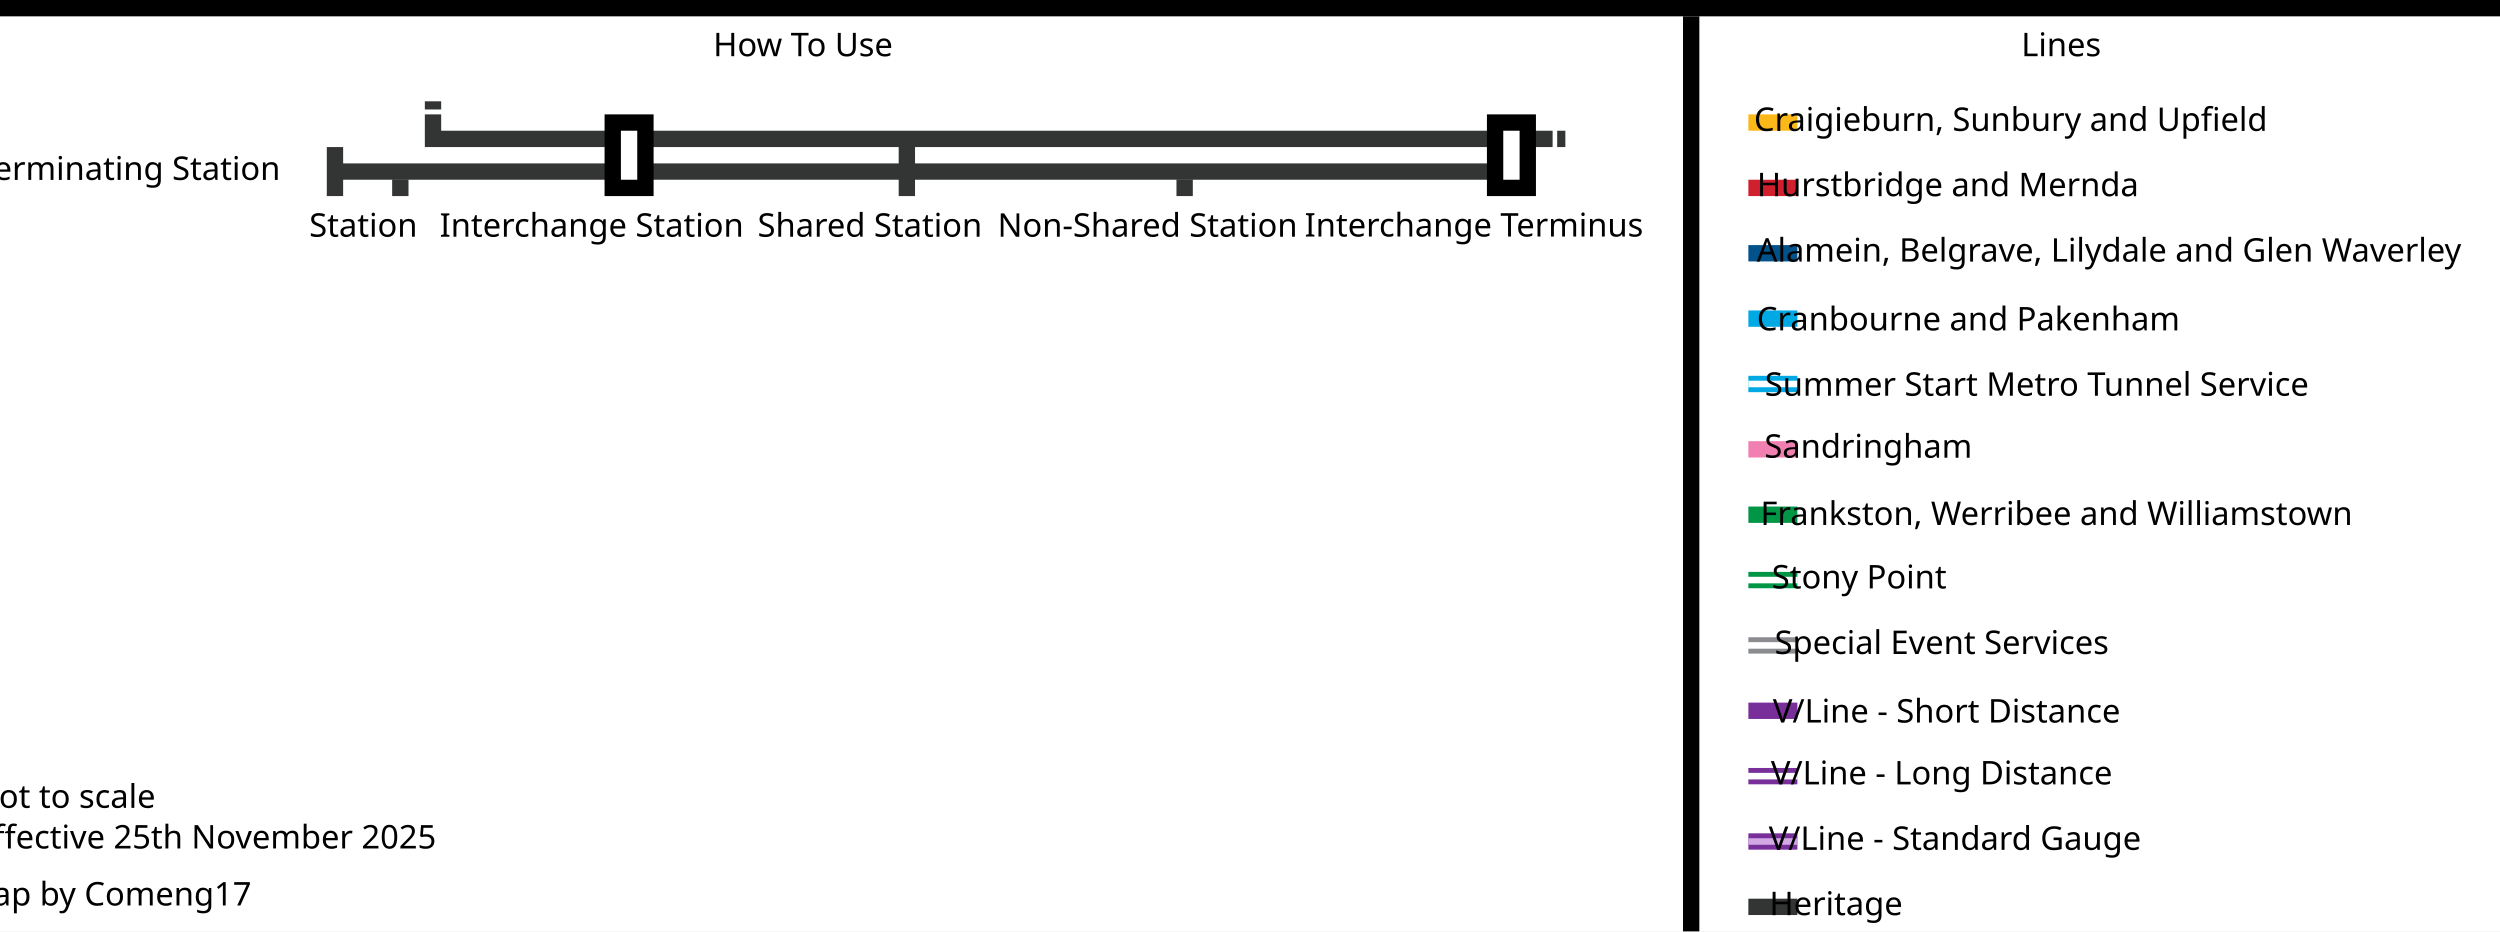
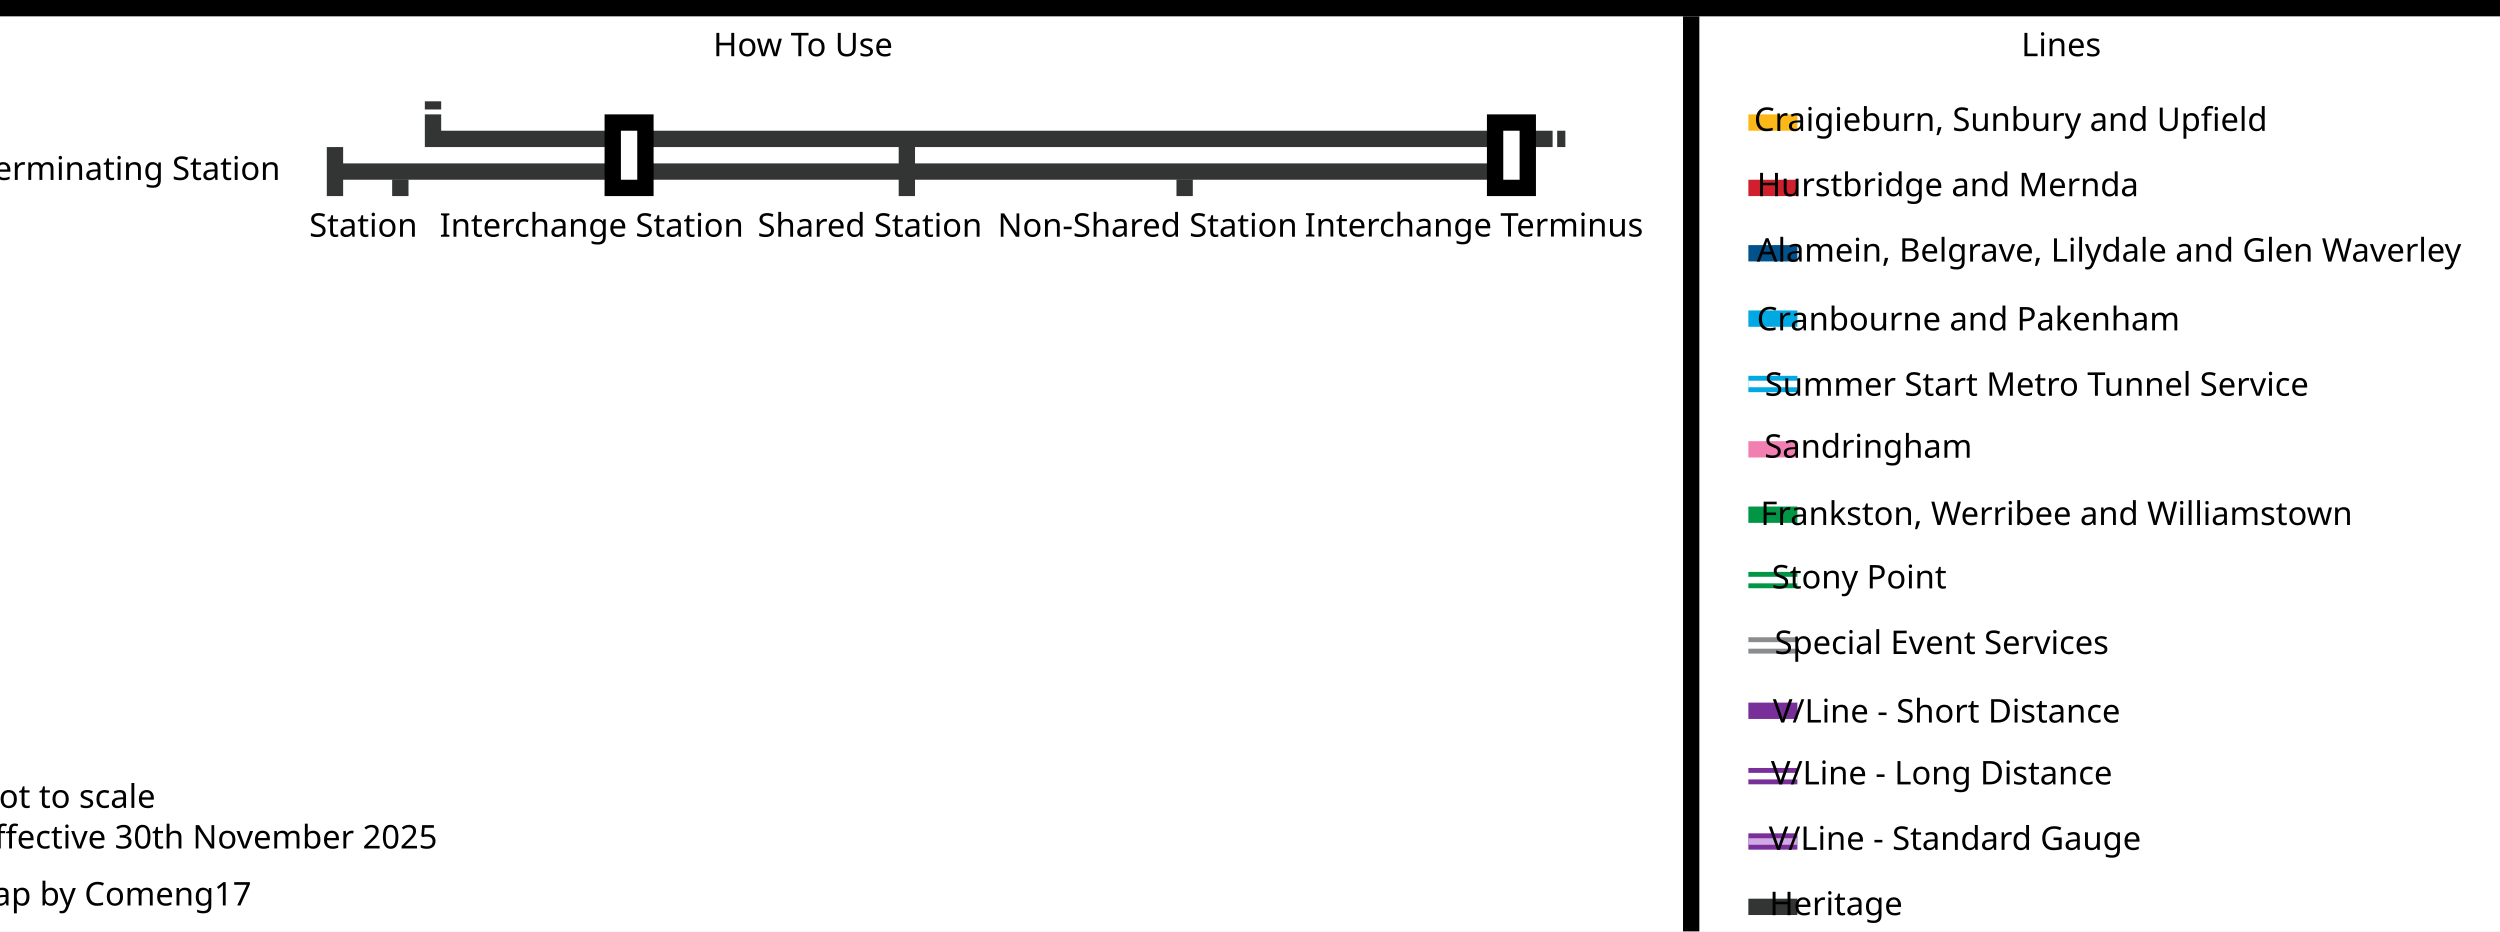
<svg xmlns="http://www.w3.org/2000/svg" width="7650" height="2850" viewBox="0 0 2024.063 754.062" version="1.1" id="svg5" xml:space="preserve">
  <defs id="defs2" />
  <g id="layer1" transform="translate(3333.75,1957.917)">
    <g id="g411">
      <rect style="display:inline;fill:#000000;fill-opacity:1;stroke-width:586.547;stroke-linecap:square" id="rect398" width="1362.604" height="687.917" x="-3333.75" y="-1944.688" />
      <rect style="display:inline;fill:#000000;fill-opacity:1;stroke-width:404.558;stroke-linecap:square" id="rect413" width="648.229" height="687.917" x="-1957.917" y="-1944.688" />
    </g>
    <rect style="fill:#ffffff;fill-opacity:1;stroke-width:2140.51;stroke-linecap:square" id="rect593" width="2024.062" height="754.063" x="-3333.75" y="-1957.917" />
    <g id="g2342" style="display:inline" transform="matrix(0.1,0,0,0.1443272,-3320.521,-1944.688)">
      <rect style="fill:#000000;fill-opacity:1;stroke-width:499.232;stroke-linecap:square" id="rect2331" width="132.292" height="5133.012" x="13493.75" y="-3.0908076e-14" />
      <rect style="fill:#000000;fill-opacity:1;stroke-width:825.189;stroke-linecap:square" id="rect9896" width="20240.625" height="91.661" x="-132.292" y="-91.661" />
      <g id="g9906" transform="matrix(1,0,0,0.8199644,198.4378,0)" />
    </g>
    <g id="g7930" transform="matrix(0.1,0,0,0.1183432,-2394.479,-1944.688)">
      <g id="g7933" transform="translate(0,223.5726)">
        <rect style="fill:#333434;fill-opacity:1;stroke:none;stroke-width:22.396;stroke-linecap:square;stroke-dasharray:none;stroke-opacity:1" id="rect10348" width="111.786" height="396.875" x="-5924.681" y="4762.498" transform="rotate(-90)" />
        <g id="g8011" transform="matrix(6,0,0,1,-114458.76,-7266.121)">
          <rect style="fill:#782f9a;fill-opacity:1;stroke:none;stroke-width:0.963;stroke-linecap:square;stroke-dasharray:none;stroke-opacity:1" id="rect8003" width="6.615" height="12.404" x="-1346.729" y="-181.101" transform="matrix(10,0,0,9.011836,33337.5,14263.924)" />
          <rect style="fill:#d2a9e5;fill-opacity:1;stroke:none;stroke-width:0.606;stroke-linecap:square;stroke-dasharray:none;stroke-opacity:1" id="rect8005" width="6.545" height="4.962" x="-1346.729" y="-177.38" transform="matrix(10,0,0,9.011836,33337.5,14263.924)" />
        </g>
        <g id="g7978" transform="matrix(0,-0.845,1.183432,0,-13451.417,17326.899)">
          <rect style="fill:#782f9a;fill-opacity:1;stroke:none;stroke-width:22.396;stroke-linecap:square;stroke-dasharray:none;stroke-opacity:1" id="rect7970" width="132.292" height="335.359" x="14552.081" y="15390.761" />
          <rect style="fill:#ffffff;fill-opacity:1;stroke:none;stroke-width:14.259;stroke-linecap:square;stroke-dasharray:none;stroke-opacity:1" id="rect7972" width="52.917" height="339.831" x="14591.769" y="15388.524" />
        </g>
        <rect style="fill:#782f9a;fill-opacity:1;stroke:none;stroke-width:22.396;stroke-linecap:square;stroke-dasharray:none;stroke-opacity:1" id="rect7967" width="111.786" height="396.875" x="-4583.245" y="4762.5" transform="rotate(-90)" />
        <g id="g7990" transform="translate(-25661.939,-7825.053)">
          <rect style="fill:#8a8c8f;fill-opacity:1;stroke:none;stroke-width:22.396;stroke-linecap:square;stroke-dasharray:none;stroke-opacity:1" id="rect7980" width="396.875" height="111.786" x="30424.439" y="11849.365" />
          <rect style="fill:#ffffff;fill-opacity:1;stroke:none;stroke-width:14.259;stroke-linecap:square;stroke-dasharray:none;stroke-opacity:1" id="rect7982" width="402.167" height="44.715" x="30421.793" y="11882.901" />
        </g>
        <g id="g8000" transform="matrix(0,-0.845,1.183432,0,-34790.063,38566.329)">
          <rect style="fill:#009645;fill-opacity:1;stroke:none;stroke-width:22.396;stroke-linecap:square;stroke-dasharray:none;stroke-opacity:1" id="rect7992" width="132.292" height="335.359" x="41275" y="33421.918" />
          <rect style="fill:#ffffff;fill-opacity:1;stroke:none;stroke-width:14.259;stroke-linecap:square;stroke-dasharray:none;stroke-opacity:1" id="rect7994" width="52.917" height="339.831" x="41314.688" y="33419.68" />
        </g>
        <rect style="fill:#009645;fill-opacity:1;stroke:none;stroke-width:22.396;stroke-linecap:square;stroke-dasharray:none;stroke-opacity:1" id="rect7961" width="396.875" height="111.786" x="4762.5" y="3130.021" />
        <rect style="fill:#f17fb1;fill-opacity:1;stroke:none;stroke-width:22.396;stroke-linecap:square;stroke-dasharray:none;stroke-opacity:1" id="rect7964" width="396.875" height="111.786" x="4762.5" y="2682.874" />
        <g id="g1">
          <rect style="fill:#00a8e4;fill-opacity:1;stroke:none;stroke-width:22.396;stroke-linecap:square;stroke-dasharray:none;stroke-opacity:1" id="rect7958-9" width="396.875" height="111.786" x="4762.498" y="2235.729" />
          <rect style="fill:#ffffff;fill-opacity:1;stroke:none;stroke-width:14.259;stroke-linecap:square;stroke-dasharray:none;stroke-opacity:1" id="rect7994-9" width="44.715" height="402.167" x="-2313.979" y="4762.498" transform="rotate(-90)" />
        </g>
        <rect style="fill:#00a8e4;fill-opacity:1;stroke:none;stroke-width:22.396;stroke-linecap:square;stroke-dasharray:none;stroke-opacity:1" id="rect7958" width="396.875" height="111.786" x="4762.498" y="1788.583" />
        <rect style="fill:#01518a;fill-opacity:1;stroke:none;stroke-width:22.396;stroke-linecap:square;stroke-dasharray:none;stroke-opacity:1" id="rect7955" width="396.875" height="111.786" x="-5159.374" y="1341.438" transform="scale(-1,1)" />
        <rect style="display:inline;fill:#d0202e;fill-opacity:1;stroke:none;stroke-width:22.396;stroke-linecap:square;stroke-dasharray:none;stroke-opacity:1" id="rect7951" width="396.875" height="111.786" x="-5159.375" y="894.292" transform="scale(-1,1)" />
        <rect style="fill:#fcb818;fill-opacity:1;stroke:none;stroke-width:22.396;stroke-linecap:square;stroke-dasharray:none;stroke-opacity:1" id="rect7926" width="111.786" height="396.875" x="447.146" y="4762.5" transform="matrix(0,1,1,0,0,0)" />
      </g>
      <g id="g9528" transform="translate(0,223.5726)">
        <text xml:space="preserve" style="font-size:243.215px;font-family:'Book Antiqua';-inkscape-font-specification:'Book Antiqua';text-align:center;text-anchor:middle;fill:#00a8e4;fill-opacity:1;stroke:none;stroke-width:164.781;stroke-linecap:square;stroke-dasharray:none;stroke-opacity:1" x="5315.224" y="6445.935" id="text11337" transform="scale(1.087857,0.9192388)">
          <tspan style="font-style:normal;font-variant:normal;font-weight:normal;font-stretch:normal;font-size:243.215px;font-family:'Network Sans 2019';-inkscape-font-specification:'Network Sans 2019, ';fill:#000000;fill-opacity:1;stroke-width:164.781" x="5315.224" y="6445.935" id="tspan11335">Heritage</tspan>
        </text>
        <text xml:space="preserve" style="font-size:243.215px;font-family:'Book Antiqua';-inkscape-font-specification:'Book Antiqua';text-align:center;text-anchor:middle;fill:#00a8e4;fill-opacity:1;stroke:none;stroke-width:164.781;stroke-linecap:square;stroke-dasharray:none;stroke-opacity:1" x="6199.678" y="5960.235" id="text9520-4-3" transform="scale(1.087857,0.9192388)">
          <tspan style="font-style:normal;font-variant:normal;font-weight:normal;font-stretch:normal;font-size:243.215px;font-family:'Network Sans 2019';-inkscape-font-specification:'Network Sans 2019, ';fill:#000000;fill-opacity:1;stroke-width:164.781" x="6199.678" y="5960.235" id="tspan9563-6">V/Line - Standard Gauge</tspan>
        </text>
        <text xml:space="preserve" style="font-size:243.215px;font-family:'Book Antiqua';-inkscape-font-specification:'Book Antiqua';text-align:center;text-anchor:middle;fill:#00a8e4;fill-opacity:1;stroke:none;stroke-width:164.781;stroke-linecap:square;stroke-dasharray:none;stroke-opacity:1" x="6100.933" y="5473.074" id="text9520-4-3-2" transform="scale(1.087857,0.9192388)">
          <tspan style="font-style:normal;font-variant:normal;font-weight:normal;font-stretch:normal;font-size:243.215px;font-family:'Network Sans 2019';-inkscape-font-specification:'Network Sans 2019, ';fill:#000000;fill-opacity:1;stroke-width:164.781" x="6100.933" y="5473.074" id="tspan9563-6-7">V/Line - Long Distance</tspan>
        </text>
        <text xml:space="preserve" style="font-size:243.215px;font-family:'Book Antiqua';-inkscape-font-specification:'Book Antiqua';text-align:center;text-anchor:middle;fill:#00a8e4;fill-opacity:1;stroke:none;stroke-width:164.781;stroke-linecap:square;stroke-dasharray:none;stroke-opacity:1" x="6137.901" y="5012.668" id="text9520-4-3-2-8" transform="scale(1.087857,0.9192388)">
          <tspan style="font-style:normal;font-variant:normal;font-weight:normal;font-stretch:normal;font-size:243.215px;font-family:'Network Sans 2019';-inkscape-font-specification:'Network Sans 2019, ';fill:#000000;fill-opacity:1;stroke-width:164.781" x="6137.901" y="5012.668" id="tspan9563-6-7-8">V/Line - Short Distance</tspan>
        </text>
        <text xml:space="preserve" style="font-size:243.215px;font-family:'Book Antiqua';-inkscape-font-specification:'Book Antiqua';text-align:center;text-anchor:middle;fill:#00a8e4;fill-opacity:1;stroke:none;stroke-width:164.781;stroke-linecap:square;stroke-dasharray:none;stroke-opacity:1" x="6101.419" y="4502.402" id="text9520-4-3-2-8-4" transform="scale(1.087857,0.9192388)">
          <tspan style="font-style:normal;font-variant:normal;font-weight:normal;font-stretch:normal;font-size:243.215px;font-family:'Network Sans 2019';-inkscape-font-specification:'Network Sans 2019, ';fill:#000000;fill-opacity:1;stroke-width:164.781" x="6101.419" y="4502.402" id="tspan9563-6-7-8-5">Special Event Services</tspan>
        </text>
        <text xml:space="preserve" style="font-size:243.215px;font-family:'Book Antiqua';-inkscape-font-specification:'Book Antiqua';text-align:center;text-anchor:middle;fill:#00a8e4;fill-opacity:1;stroke:none;stroke-width:164.781;stroke-linecap:square;stroke-dasharray:none;stroke-opacity:1" x="5487.301" y="4014.512" id="text9520-4-3-2-8-4-5" transform="scale(1.087857,0.9192388)">
          <tspan style="font-style:normal;font-variant:normal;font-weight:normal;font-stretch:normal;font-size:243.215px;font-family:'Network Sans 2019';-inkscape-font-specification:'Network Sans 2019, ';fill:#000000;fill-opacity:1;stroke-width:164.781" x="5487.301" y="4014.512" id="tspan9563-6-7-8-5-0">Stony Point</tspan>
        </text>
        <text xml:space="preserve" style="font-size:243.215px;font-family:'Book Antiqua';-inkscape-font-specification:'Book Antiqua';text-align:center;text-anchor:middle;fill:#00a8e4;fill-opacity:1;stroke:none;stroke-width:164.781;stroke-linecap:square;stroke-dasharray:none;stroke-opacity:1" x="6955.711" y="3542.31" id="text9520-4-3-2-8-4-5-2" transform="scale(1.087857,0.9192388)">
          <tspan style="font-style:normal;font-variant:normal;font-weight:normal;font-stretch:normal;font-size:243.215px;font-family:'Network Sans 2019';-inkscape-font-specification:'Network Sans 2019, ';fill:#000000;fill-opacity:1;stroke-width:164.781" x="6955.711" y="3542.31" id="tspan9563-6-7-8-5-0-6">Frankston, Werribee and Williamstown</tspan>
        </text>
        <text xml:space="preserve" style="font-size:243.215px;font-family:'Book Antiqua';-inkscape-font-specification:'Book Antiqua';text-align:center;text-anchor:middle;fill:#00a8e4;fill-opacity:1;stroke:none;stroke-width:164.781;stroke-linecap:square;stroke-dasharray:none;stroke-opacity:1" x="5555.158" y="3041.651" id="text9520-4-3-2-8-4-5-2-3" transform="scale(1.087857,0.9192388)">
          <tspan style="font-style:normal;font-variant:normal;font-weight:normal;font-stretch:normal;font-size:243.215px;font-family:'Network Sans 2019';-inkscape-font-specification:'Network Sans 2019, ';fill:#000000;fill-opacity:1;stroke-width:164.781" x="5555.158" y="3041.651" id="tspan9563-6-7-8-5-0-6-2">Sandringham</tspan>
        </text>
        <text xml:space="preserve" style="font-size:243.215px;font-family:'Book Antiqua';-inkscape-font-specification:'Book Antiqua';text-align:center;text-anchor:middle;fill:#00a8e4;fill-opacity:1;stroke:none;stroke-width:164.781;stroke-linecap:square;stroke-dasharray:none;stroke-opacity:1" x="6809.172" y="2580.513" id="text9520-4-3-2-8-4-5-2-3-5-8" transform="scale(1.087857,0.9192388)">
          <tspan style="font-style:normal;font-variant:normal;font-weight:normal;font-stretch:normal;font-size:243.215px;font-family:'Network Sans 2019';-inkscape-font-specification:'Network Sans 2019, ';fill:#000000;fill-opacity:1;stroke-width:164.781" x="6809.172" y="2580.513" id="tspan1">Summer Start Metro Tunnel Service</tspan>
        </text>
        <text xml:space="preserve" style="font-size:243.215px;font-family:'Book Antiqua';-inkscape-font-specification:'Book Antiqua';text-align:center;text-anchor:middle;fill:#00a8e4;fill-opacity:1;stroke:none;stroke-width:164.781;stroke-linecap:square;stroke-dasharray:none;stroke-opacity:1" x="6299.76" y="2094.084" id="text9520-4-3-2-8-4-5-2-3-5" transform="scale(1.087857,0.9192388)">
          <tspan style="font-style:normal;font-variant:normal;font-weight:normal;font-stretch:normal;font-size:243.215px;font-family:'Network Sans 2019';-inkscape-font-specification:'Network Sans 2019, ';fill:#000000;fill-opacity:1;stroke-width:164.781" x="6299.76" y="2094.084" id="tspan9563-6-7-8-5-0-6-2-9">Cranbourne and Pakenham</tspan>
        </text>
        <text xml:space="preserve" style="font-size:243.215px;font-family:'Book Antiqua';-inkscape-font-specification:'Book Antiqua';text-align:center;text-anchor:middle;fill:#00a8e4;fill-opacity:1;stroke:none;stroke-width:164.781;stroke-linecap:square;stroke-dasharray:none;stroke-opacity:1" x="7346.072" y="1582.359" id="text9520-4" transform="scale(1.087857,0.9192388)">
          <tspan style="font-style:normal;font-variant:normal;font-weight:normal;font-stretch:normal;font-size:243.215px;font-family:'Network Sans 2019';-inkscape-font-specification:'Network Sans 2019, ';fill:#000000;fill-opacity:1;stroke-width:164.781" x="7346.072" y="1582.359" id="tspan9563">Alamein, Belgrave, Lilydale and Glen Waverley</tspan>
        </text>
        <text xml:space="preserve" style="font-size:243.215px;font-family:'Book Antiqua';-inkscape-font-specification:'Book Antiqua';text-align:center;text-anchor:middle;fill:#00a8e4;fill-opacity:1;stroke:none;stroke-width:164.781;stroke-linecap:square;stroke-dasharray:none;stroke-opacity:1" x="6147.021" y="1095.198" id="text9520" transform="scale(1.087857,0.9192388)">
          <tspan style="font-style:normal;font-variant:normal;font-weight:normal;font-stretch:normal;font-size:243.215px;font-family:'Network Sans 2019';-inkscape-font-specification:'Network Sans 2019, ';fill:#000000;fill-opacity:1;stroke-width:164.781" x="6147.021" y="1095.198" id="tspan9518">Hurstbridge and Mernda</tspan>
        </text>
        <text xml:space="preserve" style="font-size:243.215px;font-family:'Book Antiqua';-inkscape-font-specification:'Book Antiqua';text-align:center;text-anchor:middle;fill:#00a8e4;fill-opacity:1;stroke:none;stroke-width:164.781;stroke-linecap:square;stroke-dasharray:none;stroke-opacity:1" x="6614.845" y="609.497" id="text9532" transform="scale(1.087857,0.9192388)">
          <tspan style="font-style:normal;font-variant:normal;font-weight:normal;font-stretch:normal;font-size:243.215px;font-family:'Network Sans 2019';-inkscape-font-specification:'Network Sans 2019, ';fill:#000000;fill-opacity:1;stroke-width:164.781" x="6614.845" y="609.497" id="tspan9530">Craigieburn, Sunbury and Upfield</tspan>
        </text>
      </g>
      <g id="g9801">
        <text xml:space="preserve" style="font-size:243.215px;font-family:'Book Antiqua';-inkscape-font-specification:'Book Antiqua';text-align:center;text-anchor:middle;fill:#00a8e4;fill-opacity:1;stroke:none;stroke-width:164.781;stroke-linecap:square;stroke-dasharray:none;stroke-opacity:1" x="6990.613" y="296.722" id="text9793" transform="scale(1.087857,0.9192388)">
          <tspan style="font-style:normal;font-variant:normal;font-weight:normal;font-stretch:normal;font-size:243.215px;font-family:'Network Sans 2019';-inkscape-font-specification:'Network Sans 2019, ';fill:#000000;fill-opacity:1;stroke-width:164.781" x="6990.613" y="296.722" id="tspan9791">Lines</tspan>
        </text>
      </g>
    </g>
    <g id="g2513" transform="matrix(0.1,0,0,0.1183432,-3161.771,-1865.313)">
      <g id="g2524" transform="matrix(0,-0.845,1.183432,0,529.1663,1565.01)">
        <g id="g4827" transform="translate(264.5833,561.168)">
          <rect style="fill:#333434;fill-opacity:1;stroke-width:612.065;stroke-linecap:square" id="rect2344" width="132.292" height="7715.502" x="1322.917" y="444.91" />
          <rect style="fill:#333434;fill-opacity:1;stroke-width:74.407;stroke-linecap:square" id="rect4833" width="134.938" height="111.786" x="1452.562" y="444.91" />
          <rect style="fill:#333434;fill-opacity:1;stroke-width:52.095;stroke-linecap:square" id="rect4835" width="66.146" height="111.786" x="1627.188" y="444.91" />
          <rect style="fill:#333434;fill-opacity:1;stroke-width:52.095;stroke-linecap:square" id="rect4926" width="55.893" height="132.292" x="-8247.605" y="1322.917" transform="rotate(-90)" />
        </g>
        <g id="g4831">
          <rect style="fill:#333434;fill-opacity:1;stroke-width:616.573;stroke-linecap:square" id="rect4829" width="132.292" height="7829.524" x="1322.917" y="444.91" />
        </g>
      </g>
      <g id="g2528" transform="matrix(0,-0.845,1.183432,0,529.1663,1565.01)">
        <g id="g4907" transform="matrix(0,-8.45,10,0,-529.1667,10507.927)" style="display:inline">
          <rect style="fill:#000000;fill-opacity:1;stroke:none;stroke-width:111.754;stroke-linecap:square;stroke-dasharray:none;stroke-opacity:1" id="rect4903" width="39.688" height="66.146" x="224.896" y="171.979" />
          <rect style="fill:#ffffff;fill-opacity:1;stroke:none;stroke-width:49.978;stroke-linecap:square;stroke-dasharray:none;stroke-opacity:1" id="rect4905" width="13.229" height="39.688" x="238.125" y="185.208" />
        </g>
        <rect style="display:inline;fill:#333434;fill-opacity:1;stroke-width:74.407;stroke-linecap:square" id="rect4871" width="134.938" height="111.786" x="1190.625" y="6148.256" />
        <rect style="display:inline;fill:#333434;fill-opacity:1;stroke-width:128.031;stroke-linecap:square" id="rect4846" width="399.521" height="111.786" x="1190.625" y="4247.886" />
        <g id="g4818" transform="matrix(0,-8.45,10,0,-529.1667,4471.459)" style="display:inline">
          <rect style="fill:#000000;fill-opacity:1;stroke:none;stroke-width:111.754;stroke-linecap:square;stroke-dasharray:none;stroke-opacity:1" id="rect4814" width="39.688" height="66.146" x="224.896" y="171.979" />
          <rect style="fill:#ffffff;fill-opacity:1;stroke:none;stroke-width:49.978;stroke-linecap:square;stroke-dasharray:none;stroke-opacity:1" id="rect4816" width="13.229" height="39.688" x="238.125" y="185.208" />
        </g>
        <rect style="fill:#333434;fill-opacity:1;stroke-width:74.406;stroke-linecap:square" id="rect2505" width="134.938" height="111.786" x="1190.625" y="782.505" />
        <rect style="fill:#333434;fill-opacity:1;stroke-width:127.606;stroke-linecap:square" id="rect2455" width="396.875" height="111.786" x="1190.625" y="335.359" />
      </g>
      <g id="g2517" transform="matrix(0,-0.845,1.183432,0,539.8839,1565.01)">
        <text xml:space="preserve" style="font-size:243.215px;font-family:'Book Antiqua';-inkscape-font-specification:'Book Antiqua';text-align:center;text-anchor:middle;fill:#00a8e4;fill-opacity:1;stroke:none;stroke-width:164.781;stroke-linecap:square;stroke-dasharray:none;stroke-opacity:1" x="9177.119" y="-793.492" id="text2349" transform="matrix(0,0.9192389,-1.087857,0,0,0)">
          <tspan style="font-style:normal;font-variant:normal;font-weight:normal;font-stretch:normal;font-size:243.215px;font-family:'Network Sans 2019';-inkscape-font-specification:'Network Sans 2019, ';fill:#000000;fill-opacity:1;stroke-width:164.781" x="9177.119" y="-793.492" id="tspan2347">Interchange Terminus</tspan>
        </text>
        <text xml:space="preserve" style="font-size:243.215px;font-family:'Book Antiqua';-inkscape-font-specification:'Book Antiqua';text-align:center;text-anchor:middle;fill:#00a8e4;fill-opacity:1;stroke:none;stroke-width:164.781;stroke-linecap:square;stroke-dasharray:none;stroke-opacity:1" x="6748.007" y="-792.032" id="text4855-3" transform="matrix(0,0.9192389,-1.087857,0,0,0)">
          <tspan style="font-style:normal;font-variant:normal;font-weight:normal;font-stretch:normal;font-size:243.215px;font-family:'Network Sans 2019';-inkscape-font-specification:'Network Sans 2019, ';fill:#000000;fill-opacity:1;stroke-width:164.781" x="6748.007" y="-792.032" id="tspan4853-0">Non-Shared Station</tspan>
        </text>
        <text xml:space="preserve" style="font-size:243.215px;font-family:'Book Antiqua';-inkscape-font-specification:'Book Antiqua';text-align:center;text-anchor:middle;fill:#00a8e4;fill-opacity:1;stroke:none;stroke-width:164.781;stroke-linecap:square;stroke-dasharray:none;stroke-opacity:1" x="4681.286" y="-792.032" id="text4855" transform="matrix(0,0.9192389,-1.087857,0,0,0)">
          <tspan style="font-style:normal;font-variant:normal;font-weight:normal;font-stretch:normal;font-size:243.215px;font-family:'Network Sans 2019';-inkscape-font-specification:'Network Sans 2019, ';fill:#000000;fill-opacity:1;stroke-width:164.781" x="4681.286" y="-792.032" id="tspan4853">Shared Station</tspan>
        </text>
        <text xml:space="preserve" style="font-size:243.215px;font-family:'Book Antiqua';-inkscape-font-specification:'Book Antiqua';text-align:center;text-anchor:middle;fill:#00a8e4;fill-opacity:1;stroke:none;stroke-width:164.781;stroke-linecap:square;stroke-dasharray:none;stroke-opacity:1" x="2610.916" y="-792.032" id="text4914" transform="matrix(0,0.9192389,-1.087857,0,0,0)">
          <tspan style="font-style:normal;font-variant:normal;font-weight:normal;font-stretch:normal;font-size:243.215px;font-family:'Network Sans 2019';-inkscape-font-specification:'Network Sans 2019, ';fill:#000000;fill-opacity:1;stroke-width:164.781" x="2610.916" y="-792.032" id="tspan4912">Interchange Station</tspan>
        </text>
        <text xml:space="preserve" style="font-size:243.215px;font-family:'Book Antiqua';-inkscape-font-specification:'Book Antiqua';text-align:center;text-anchor:middle;fill:#00a8e4;fill-opacity:1;stroke:none;stroke-width:164.781;stroke-linecap:square;stroke-dasharray:none;stroke-opacity:1" x="911.449" y="-792.032" id="text4842" transform="matrix(0,0.9192389,-1.087857,0,0,0)">
          <tspan style="font-style:normal;font-variant:normal;font-weight:normal;font-stretch:normal;font-size:243.215px;font-family:'Network Sans 2019';-inkscape-font-specification:'Network Sans 2019, ';fill:#000000;fill-opacity:1;stroke-width:164.781" x="911.449" y="-792.032" id="tspan4840">Station</tspan>
        </text>
        <text xml:space="preserve" style="font-size:243.215px;font-family:'Book Antiqua';-inkscape-font-specification:'Book Antiqua';text-align:center;text-anchor:middle;fill:#00a8e4;fill-opacity:1;stroke:none;stroke-width:164.781;stroke-linecap:square;stroke-dasharray:none;stroke-opacity:1" x="-832.161" y="-1214.617" id="text4710" transform="matrix(0,0.9192389,-1.087857,0,0,0)">
          <tspan style="font-style:normal;font-variant:normal;font-weight:normal;font-stretch:normal;font-size:243.215px;font-family:'Network Sans 2019';-inkscape-font-specification:'Network Sans 2019, ';fill:#000000;fill-opacity:1;stroke-width:164.781" x="-832.161" y="-1214.617" id="tspan4708">Terminating Station</tspan>
        </text>
      </g>
      <g id="g6411" transform="translate(-1587.5,-111.7865)">
        <text xml:space="preserve" style="font-size:243.215px;font-family:'Book Antiqua';-inkscape-font-specification:'Book Antiqua';text-align:center;text-anchor:middle;fill:#00a8e4;fill-opacity:1;stroke:none;stroke-width:164.781;stroke-linecap:square;stroke-dasharray:none;stroke-opacity:1" x="961.672" y="6009.362" id="text6419" transform="scale(1.087857,0.9192388)">
          <tspan style="font-style:normal;font-variant:normal;font-weight:normal;font-stretch:normal;font-size:243.215px;font-family:'Network Sans 2019';-inkscape-font-specification:'Network Sans 2019, ';fill:#000000;fill-opacity:1;stroke-width:164.781" x="961.672" y="6009.362" id="tspan6423">Map by Comeng17</tspan>
        </text>
-         <text xml:space="preserve" style="font-size:243.215px;font-family:'Book Antiqua';-inkscape-font-specification:'Book Antiqua';text-align:center;text-anchor:middle;fill:#00a8e4;fill-opacity:1;stroke:none;stroke-width:164.781;stroke-linecap:square;stroke-dasharray:none;stroke-opacity:1" x="1693.142" y="5585.191" id="text6405" transform="scale(1.087856,0.9192393)">
-           <tspan style="font-style:normal;font-variant:normal;font-weight:normal;font-stretch:normal;font-size:243.215px;font-family:'Network Sans 2019';-inkscape-font-specification:'Network Sans 2019, ';fill:#000000;fill-opacity:1;stroke-width:164.781" x="1693.142" y="5585.191" id="tspan2">Effective 25th November 2025</tspan>
+         <text xml:space="preserve" style="font-size:243.215px;font-family:'Book Antiqua';-inkscape-font-specification:'Book Antiqua';text-align:center;text-anchor:middle;fill:#00a8e4;fill-opacity:1;stroke:none;stroke-width:164.781;stroke-linecap:square;stroke-dasharray:none;stroke-opacity:1" x="1701.776" y="5585.191" id="text6405" transform="scale(1.087856,0.9192393)">
+           <tspan style="font-style:normal;font-variant:normal;font-weight:normal;font-stretch:normal;font-size:243.215px;font-family:'Network Sans 2019';-inkscape-font-specification:'Network Sans 2019, ';fill:#000000;fill-opacity:1;stroke-width:164.781" x="1701.776" y="5585.191" id="tspan2">Effective 30th November 2025</tspan>
        </text>
        <text xml:space="preserve" style="font-size:243.215px;font-family:'Book Antiqua';-inkscape-font-specification:'Book Antiqua';text-align:center;text-anchor:middle;fill:#00a8e4;fill-opacity:1;stroke:none;stroke-width:164.781;stroke-linecap:square;stroke-dasharray:none;stroke-opacity:1" x="645.006" y="5282.635" id="text6415" transform="scale(1.087857,0.9192388)">
          <tspan style="font-style:normal;font-variant:normal;font-weight:normal;font-stretch:normal;font-size:243.215px;font-family:'Network Sans 2019';-inkscape-font-specification:'Network Sans 2019, ';fill:#000000;fill-opacity:1;stroke-width:164.781" x="645.006" y="5282.635" id="tspan6413">Not to scale</tspan>
        </text>
        <text xml:space="preserve" style="font-size:243.215px;font-family:'Book Antiqua';-inkscape-font-specification:'Book Antiqua';text-align:center;text-anchor:middle;fill:#00a8e4;fill-opacity:1;stroke:none;stroke-width:164.781;stroke-linecap:square;stroke-dasharray:none;stroke-opacity:1" x="6139.361" y="-311.316" id="text7937" transform="scale(1.087857,0.9192388)">
          <tspan style="font-style:normal;font-variant:normal;font-weight:normal;font-stretch:normal;font-size:243.215px;font-family:'Network Sans 2019';-inkscape-font-specification:'Network Sans 2019, ';fill:#000000;fill-opacity:1;stroke-width:164.781" x="6139.361" y="-311.316" id="tspan7935">How To Use</tspan>
        </text>
      </g>
    </g>
  </g>
</svg>
